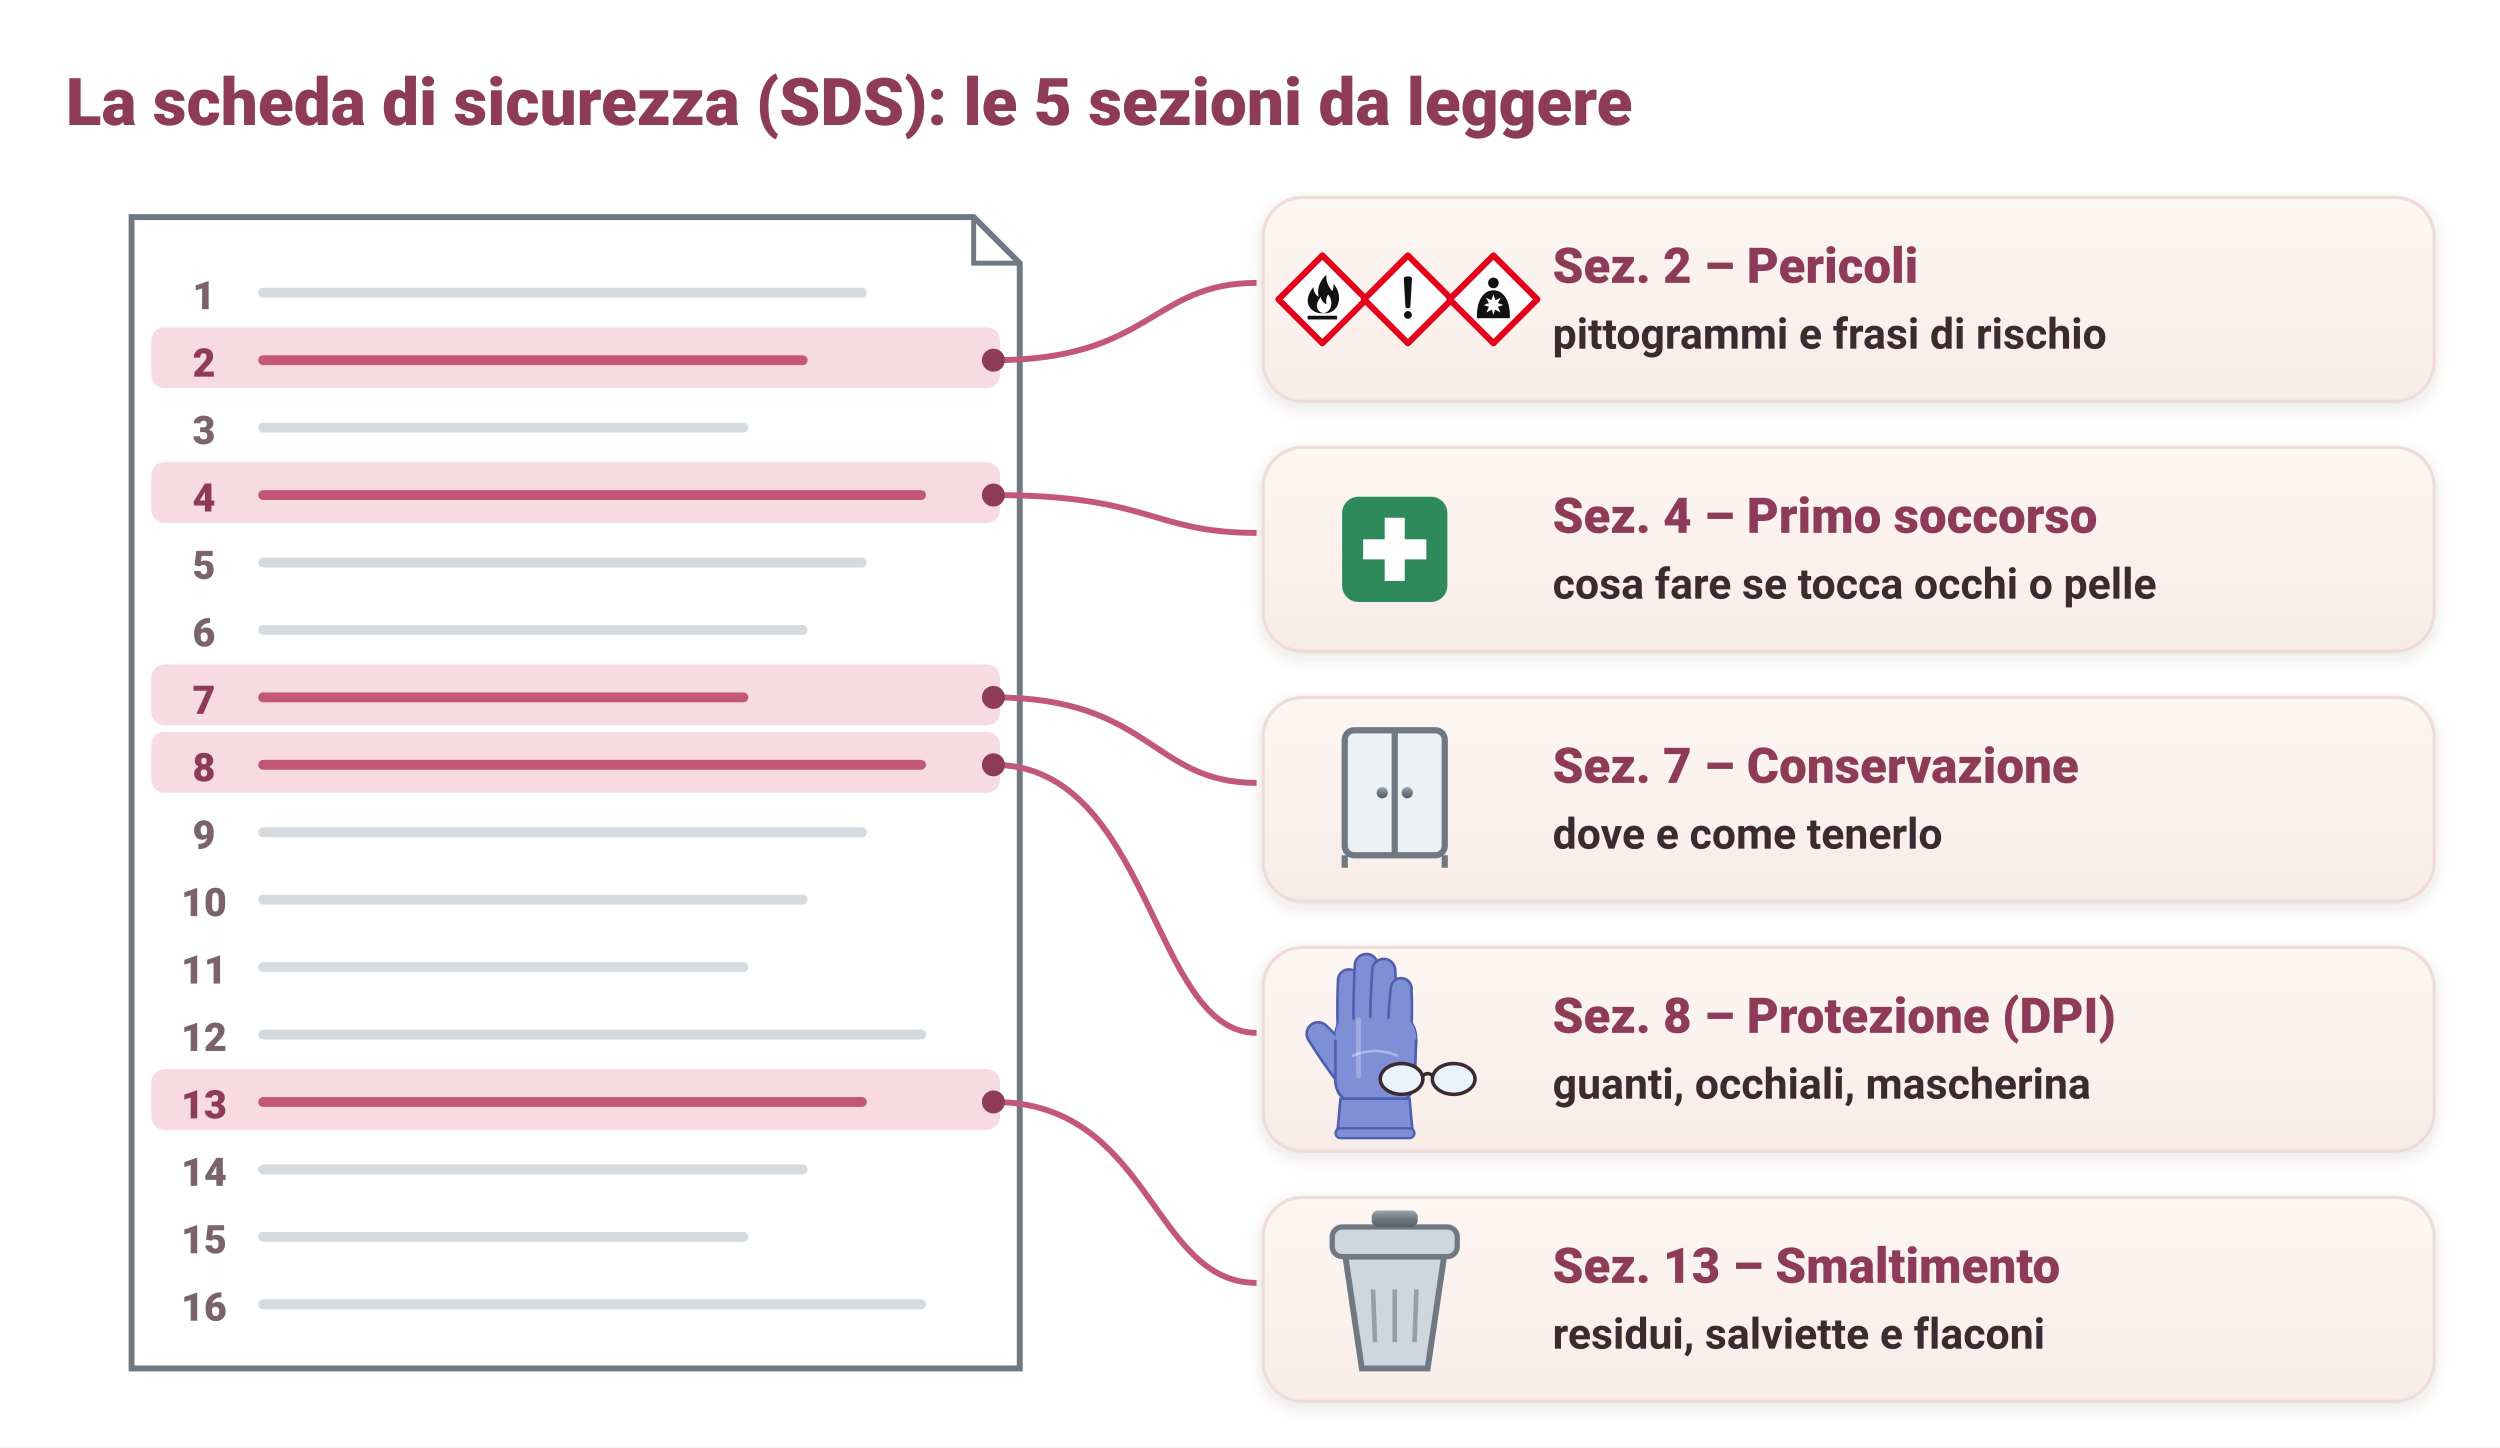
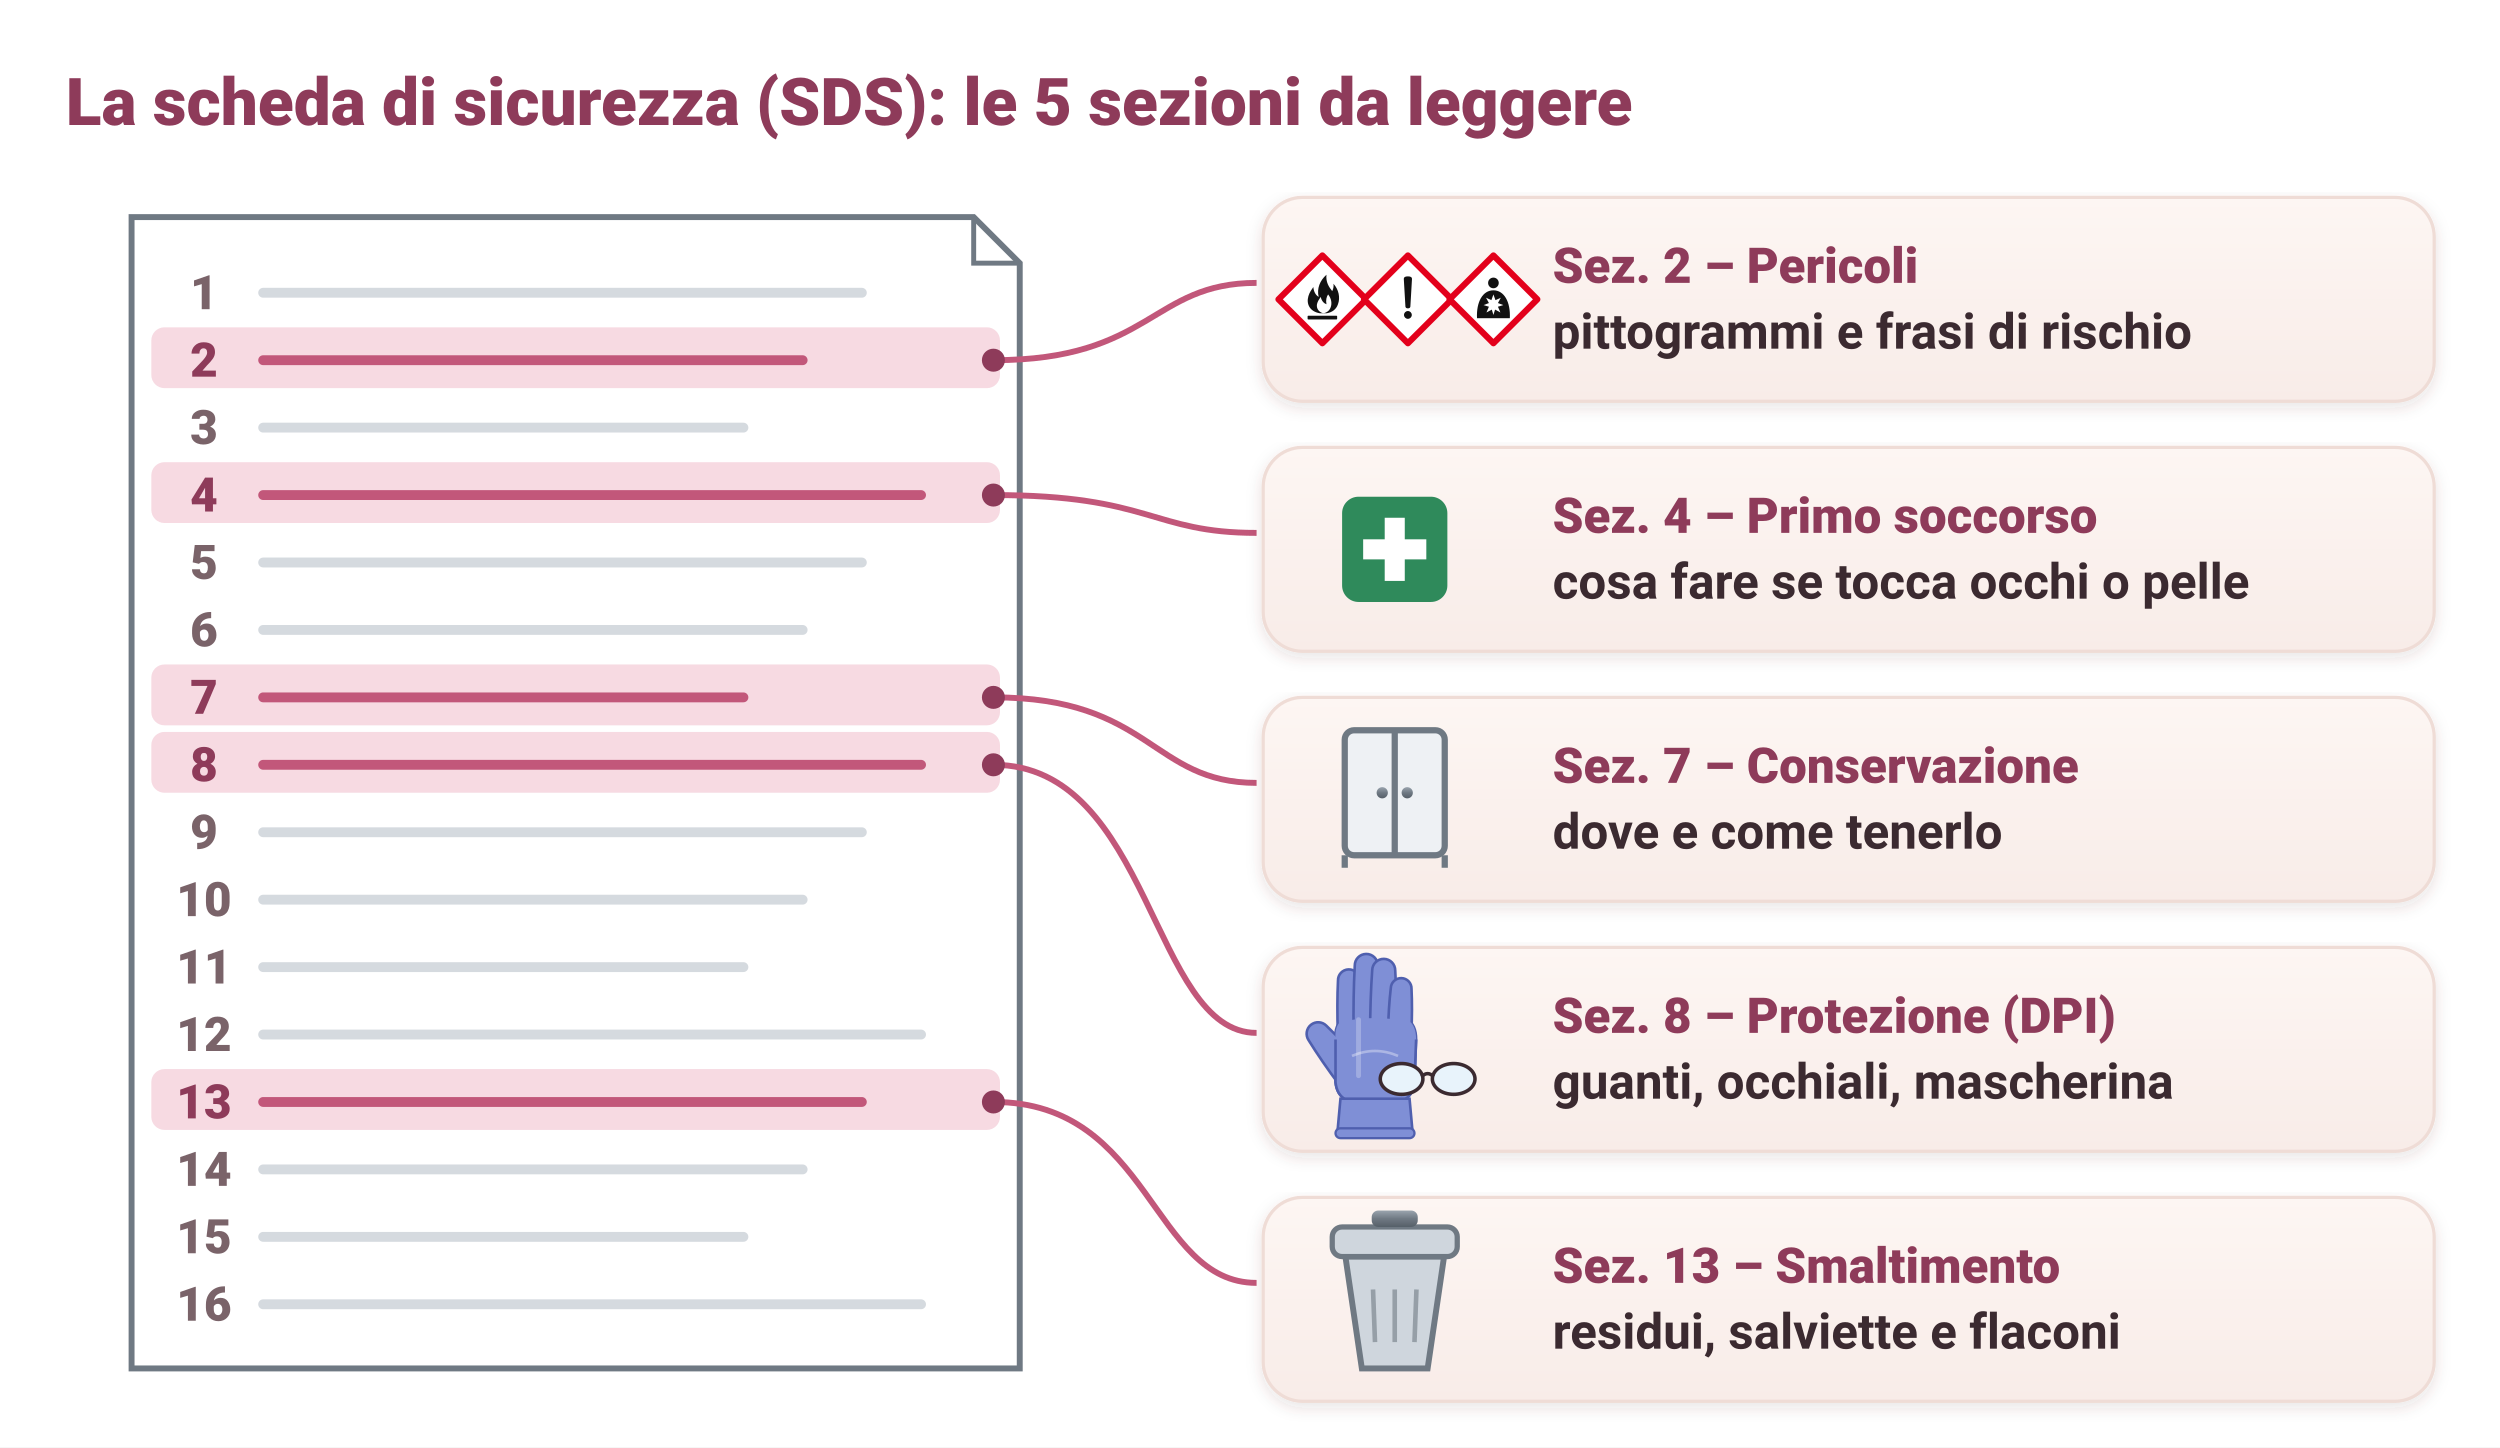
<svg xmlns="http://www.w3.org/2000/svg" viewBox="0 0 760 440" width="760" height="440" font-family="system-ui, -apple-system, 'Segoe UI', Roboto, Arial, sans-serif" role="img">
  <rect width="100%" height="100%" fill="#ffffff" />
  <defs>
    <linearGradient id="nxMetalD" x1="0" y1="0" x2="0" y2="1">
      <stop offset="0" stop-color="#9aa4ae" />
      <stop offset=".5" stop-color="#6f7983" />
      <stop offset="1" stop-color="#565f68" />
    </linearGradient>
    <linearGradient id="nxPanel" x1="0" y1="0" x2="0" y2="1">
      <stop offset="0" stop-color="#fdf6f3" />
      <stop offset="1" stop-color="#f8ece8" />
    </linearGradient>
    <filter id="nxSh" x="-5%" y="-5%" width="110%" height="115%">
      <feDropShadow dx="0" dy="1.5" stdDeviation="2.2" flood-color="#5a2a3a" flood-opacity=".13" />
    </filter>
  </defs>
  <text x="20.0" y="38.0" font-size="20" text-anchor="start" font-weight="800" fill="#8e3b5a">La scheda di sicurezza (SDS): le 5 sezioni da leggere</text>
  <path d="M40.0,66.0 L296.0,66.0 L310.0,80.0 L310.0,416.0 L40.0,416.0 Z" fill="#ffffff" stroke="#6f7983" stroke-width="1.8" />
  <path d="M296.0,66.0 L296.0,80.0 L310.0,80.0" fill="none" stroke="#6f7983" stroke-width="1.5" />
-   <text x="62.0" y="94.0" font-size="12" text-anchor="middle" font-weight="800" fill="#7a6369">1</text>
+   <text x="62.0" y="94.0" font-size="14.5" text-anchor="middle" font-weight="800" fill="#7a6369">1</text>
  <line x1="80" y1="89.0" x2="262" y2="89.0" stroke="#d5dadf" stroke-width="3" stroke-linecap="round" />
  <rect x="46" y="99.5" width="258" height="18.5" rx="4" fill="#f6d6df" opacity=".9" />
-   <text x="62.0" y="114.5" font-size="12" text-anchor="middle" font-weight="800" fill="#8e3b5a">2</text>
+   <text x="62.0" y="114.5" font-size="14.5" text-anchor="middle" font-weight="800" fill="#8e3b5a">2</text>
  <line x1="80" y1="109.5" x2="244" y2="109.5" stroke="#c2577a" stroke-width="3" stroke-linecap="round" />
  <path d="M302,109.5 C350,109.5 350,86 382,86" fill="none" stroke="#c2577a" stroke-width="1.8" />
  <circle cx="302" cy="109.5" r="3.5" fill="#8e3b5a" />
-   <text x="62.0" y="135.0" font-size="12" text-anchor="middle" font-weight="800" fill="#7a6369">3</text>
+   <text x="62.0" y="135.0" font-size="14.5" text-anchor="middle" font-weight="800" fill="#7a6369">3</text>
  <line x1="80" y1="130.0" x2="226" y2="130.0" stroke="#d5dadf" stroke-width="3" stroke-linecap="round" />
  <rect x="46" y="140.5" width="258" height="18.5" rx="4" fill="#f6d6df" opacity=".9" />
-   <text x="62.0" y="155.5" font-size="12" text-anchor="middle" font-weight="800" fill="#8e3b5a">4</text>
+   <text x="62.0" y="155.5" font-size="14.5" text-anchor="middle" font-weight="800" fill="#8e3b5a">4</text>
  <line x1="80" y1="150.5" x2="280" y2="150.5" stroke="#c2577a" stroke-width="3" stroke-linecap="round" />
  <path d="M302,150.5 C350,150.5 350,162 382,162" fill="none" stroke="#c2577a" stroke-width="1.8" />
  <circle cx="302" cy="150.5" r="3.5" fill="#8e3b5a" />
-   <text x="62.0" y="176.0" font-size="12" text-anchor="middle" font-weight="800" fill="#7a6369">5</text>
+   <text x="62.0" y="176.0" font-size="14.5" text-anchor="middle" font-weight="800" fill="#7a6369">5</text>
  <line x1="80" y1="171.0" x2="262" y2="171.0" stroke="#d5dadf" stroke-width="3" stroke-linecap="round" />
-   <text x="62.0" y="196.5" font-size="12" text-anchor="middle" font-weight="800" fill="#7a6369">6</text>
+   <text x="62.0" y="196.5" font-size="14.5" text-anchor="middle" font-weight="800" fill="#7a6369">6</text>
  <line x1="80" y1="191.5" x2="244" y2="191.5" stroke="#d5dadf" stroke-width="3" stroke-linecap="round" />
  <rect x="46" y="202.0" width="258" height="18.5" rx="4" fill="#f6d6df" opacity=".9" />
-   <text x="62.0" y="217.0" font-size="12" text-anchor="middle" font-weight="800" fill="#8e3b5a">7</text>
+   <text x="62.0" y="217.0" font-size="14.5" text-anchor="middle" font-weight="800" fill="#8e3b5a">7</text>
  <line x1="80" y1="212.0" x2="226" y2="212.0" stroke="#c2577a" stroke-width="3" stroke-linecap="round" />
  <path d="M302,212.0 C350,212.0 350,238 382,238" fill="none" stroke="#c2577a" stroke-width="1.8" />
  <circle cx="302" cy="212.0" r="3.5" fill="#8e3b5a" />
  <rect x="46" y="222.5" width="258" height="18.5" rx="4" fill="#f6d6df" opacity=".9" />
-   <text x="62.0" y="237.5" font-size="12" text-anchor="middle" font-weight="800" fill="#8e3b5a">8</text>
+   <text x="62.0" y="237.5" font-size="14.5" text-anchor="middle" font-weight="800" fill="#8e3b5a">8</text>
  <line x1="80" y1="232.5" x2="280" y2="232.5" stroke="#c2577a" stroke-width="3" stroke-linecap="round" />
  <path d="M302,232.5 C350,232.5 350,314 382,314" fill="none" stroke="#c2577a" stroke-width="1.8" />
  <circle cx="302" cy="232.5" r="3.5" fill="#8e3b5a" />
-   <text x="62.0" y="258.0" font-size="12" text-anchor="middle" font-weight="800" fill="#7a6369">9</text>
+   <text x="62.0" y="258.0" font-size="14.5" text-anchor="middle" font-weight="800" fill="#7a6369">9</text>
  <line x1="80" y1="253.0" x2="262" y2="253.0" stroke="#d5dadf" stroke-width="3" stroke-linecap="round" />
-   <text x="62.0" y="278.5" font-size="12" text-anchor="middle" font-weight="800" fill="#7a6369">10</text>
+   <text x="62.0" y="278.5" font-size="14.5" text-anchor="middle" font-weight="800" fill="#7a6369">10</text>
  <line x1="80" y1="273.5" x2="244" y2="273.5" stroke="#d5dadf" stroke-width="3" stroke-linecap="round" />
-   <text x="62.0" y="299.0" font-size="12" text-anchor="middle" font-weight="800" fill="#7a6369">11</text>
+   <text x="62.0" y="299.0" font-size="14.5" text-anchor="middle" font-weight="800" fill="#7a6369">11</text>
  <line x1="80" y1="294.0" x2="226" y2="294.0" stroke="#d5dadf" stroke-width="3" stroke-linecap="round" />
-   <text x="62.0" y="319.5" font-size="12" text-anchor="middle" font-weight="800" fill="#7a6369">12</text>
+   <text x="62.0" y="319.5" font-size="14.5" text-anchor="middle" font-weight="800" fill="#7a6369">12</text>
  <line x1="80" y1="314.5" x2="280" y2="314.5" stroke="#d5dadf" stroke-width="3" stroke-linecap="round" />
  <rect x="46" y="325.0" width="258" height="18.5" rx="4" fill="#f6d6df" opacity=".9" />
-   <text x="62.0" y="340.0" font-size="12" text-anchor="middle" font-weight="800" fill="#8e3b5a">13</text>
+   <text x="62.0" y="340.0" font-size="14.5" text-anchor="middle" font-weight="800" fill="#8e3b5a">13</text>
  <line x1="80" y1="335.0" x2="262" y2="335.0" stroke="#c2577a" stroke-width="3" stroke-linecap="round" />
  <path d="M302,335.0 C350,335.0 350,390 382,390" fill="none" stroke="#c2577a" stroke-width="1.8" />
  <circle cx="302" cy="335.0" r="3.5" fill="#8e3b5a" />
-   <text x="62.0" y="360.5" font-size="12" text-anchor="middle" font-weight="800" fill="#7a6369">14</text>
+   <text x="62.0" y="360.5" font-size="14.5" text-anchor="middle" font-weight="800" fill="#7a6369">14</text>
  <line x1="80" y1="355.5" x2="244" y2="355.5" stroke="#d5dadf" stroke-width="3" stroke-linecap="round" />
-   <text x="62.0" y="381.0" font-size="12" text-anchor="middle" font-weight="800" fill="#7a6369">15</text>
+   <text x="62.0" y="381.0" font-size="14.5" text-anchor="middle" font-weight="800" fill="#7a6369">15</text>
  <line x1="80" y1="376.0" x2="226" y2="376.0" stroke="#d5dadf" stroke-width="3" stroke-linecap="round" />
-   <text x="62.0" y="401.5" font-size="12" text-anchor="middle" font-weight="800" fill="#7a6369">16</text>
+   <text x="62.0" y="401.5" font-size="14.5" text-anchor="middle" font-weight="800" fill="#7a6369">16</text>
  <line x1="80" y1="396.5" x2="280" y2="396.5" stroke="#d5dadf" stroke-width="3" stroke-linecap="round" />
  <rect x="384" y="60" width="356" height="62" rx="12" fill="url(#nxPanel)" stroke="#efdcd6" stroke-width="1" filter="url(#nxSh)" />
  <g transform="translate(402.0,91.0) scale(0.145)">
    <path d="M0,-92 L92,0 L0,92 L-92,0 Z" fill="#fff" stroke="#e3001b" stroke-width="13" stroke-linejoin="round" />
    <g transform="scale(.86)">
      <path d="M-6,34 C-30,30 -40,12 -34,-8 C-31,-18 -26,-24 -22,-30 C-21,-18 -16,-10 -9,-6 C-14,-26 -6,-46 10,-60 C8,-42 16,-30 24,-20 C27,-26 28,-32 27,-38 C40,-24 44,-4 38,12 C34,24 24,32 10,34 Z" fill="#111" />
      <path d="M2,34 C-12,30 -16,18 -12,8 C-10,2 -6,-2 -4,-6 C-2,4 4,10 10,12 C8,2 10,-6 14,-12 C22,-2 24,10 20,20 C17,28 10,33 2,34 Z" fill="#fff" />
      <rect x="-36" y="40" width="72" height="9" rx="1.5" fill="#111" />
    </g>
  </g>
  <g transform="translate(428.0,91.0) scale(0.145)">
    <path d="M0,-92 L92,0 L0,92 L-92,0 Z" fill="#fff" stroke="#e3001b" stroke-width="13" stroke-linejoin="round" />
    <g transform="scale(.86)">
      <path d="M-10,-50 Q-10,-56 0,-56 Q10,-56 10,-50 L6,18 Q5,22 0,22 Q-5,22 -6,18 Z" fill="#111" />
      <circle cx="0" cy="38" r="9.5" fill="#111" />
    </g>
  </g>
  <g transform="translate(454.0,91.0) scale(0.145)">
    <path d="M0,-92 L92,0 L0,92 L-92,0 Z" fill="#fff" stroke="#e3001b" stroke-width="13" stroke-linejoin="round" />
    <g transform="scale(.86)">
      <circle cx="0" cy="-40" r="13" fill="#111" />
      <path d="M-40,46 C-42,6 -26,-22 0,-22 C26,-22 42,6 40,46 Z" fill="#111" />
      <path d="M0,-12 L5,2 L18,-4 L11,9 L24,14 L11,18 L17,32 L4,25 L0,38 L-4,25 L-17,32 L-11,18 L-24,14 L-11,9 L-18,-4 L-5,2 Z" fill="#fff" />
    </g>
  </g>
  <text x="472.0" y="86.0" font-size="15" text-anchor="start" font-weight="800" fill="#8e3b5a">Sez. 2 – Pericoli</text>
-   <text x="472.0" y="106.0" font-size="13" text-anchor="start" font-weight="600" fill="#3b2a30">pittogrammi e frasi di rischio</text>
+   <text x="472.0" y="106.0" font-size="15" text-anchor="start" font-weight="600" fill="#3b2a30">pittogrammi e frasi di rischio</text>
  <rect x="384" y="136" width="356" height="62" rx="12" fill="url(#nxPanel)" stroke="#efdcd6" stroke-width="1" filter="url(#nxSh)" />
  <rect x="408.0" y="151.0" width="32.0" height="32.0" rx="5" fill="#2f8a5b" />
  <path d="M414.4,167.0 h19.2 M424.0,157.4 v19.2" stroke="#fff" stroke-width="6.1" />
  <text x="472.0" y="162.0" font-size="15" text-anchor="start" font-weight="800" fill="#8e3b5a">Sez. 4 – Primo soccorso</text>
-   <text x="472.0" y="182.0" font-size="13" text-anchor="start" font-weight="600" fill="#3b2a30">cosa fare se tocca occhi o pelle</text>
+   <text x="472.0" y="182.0" font-size="15" text-anchor="start" font-weight="600" fill="#3b2a30">cosa fare se tocca occhi o pelle</text>
  <rect x="384" y="212" width="356" height="62" rx="12" fill="url(#nxPanel)" stroke="#efdcd6" stroke-width="1" filter="url(#nxSh)" />
  <g transform="translate(424.0,241.0) scale(0.95)">
    <rect x="-16" y="-20" width="32" height="40" rx="3" fill="#eef1f4" stroke="#6f7983" stroke-width="2" />
    <line x1="0" y1="-20" x2="0" y2="20" stroke="#6f7983" stroke-width="2" />
    <circle cx="-4" cy="0" r="1.8" fill="url(#nxMetalD)" />
    <circle cx="4" cy="0" r="1.8" fill="url(#nxMetalD)" />
    <line x1="-16" y1="20" x2="-16" y2="24" stroke="#6f7983" stroke-width="2" />
    <line x1="16" y1="20" x2="16" y2="24" stroke="#6f7983" stroke-width="2" />
  </g>
  <text x="472.0" y="238.0" font-size="15" text-anchor="start" font-weight="800" fill="#8e3b5a">Sez. 7 – Conservazione</text>
-   <text x="472.0" y="258.0" font-size="13" text-anchor="start" font-weight="600" fill="#3b2a30">dove e come tenerlo</text>
+   <text x="472.0" y="258.0" font-size="15" text-anchor="start" font-weight="600" fill="#3b2a30">dove e come tenerlo</text>
  <rect x="384" y="288" width="356" height="62" rx="12" fill="url(#nxPanel)" stroke="#efdcd6" stroke-width="1" filter="url(#nxSh)" />
  <g transform="translate(418.0,322.0) rotate(0.0) scale(0.50)">
    <path d="M-24,-12 C-25,-24 -18,-28 0,-28 C18,-28 25,-24 25,-12 L24,14 C23,24 16,28 0,28 C-16,28 -23,24 -24,14 Z" fill="#7f8fd6" stroke="#4f5fae" stroke-width="1.6" />
    <path d="M-6.6,4.0 Q-18.7,-9.9 -29.6,-20.4 A7.0,7.0 0 0 0 -40.4,-11.6 Q-32.4,1.3 -21.4,16.0 Z" fill="#7f8fd6" stroke="#4f5fae" stroke-width="1.6" />
    <path d="M-7.4,-16.2 Q-7.8,-33.8 -9.3,-48.2 A6.6,6.6 0 0 0 -22.5,-47.8 Q-23.2,-33.4 -22.6,-15.8 Z" fill="#7f8fd6" stroke="#4f5fae" stroke-width="1.6" />
    <path d="M3.0,-16.1 Q2.9,-38.6 1.7,-57.1 A7.0,7.0 0 0 0 -12.3,-56.9 Q-13.3,-38.5 -13.0,-15.9 Z" fill="#7f8fd6" stroke="#4f5fae" stroke-width="1.6" />
    <path d="M13.0,-15.9 Q13.3,-36.8 12.3,-53.9 A7.0,7.0 0 0 0 -1.7,-54.1 Q-2.9,-37.0 -3.0,-16.1 Z" fill="#7f8fd6" stroke="#4f5fae" stroke-width="1.6" />
    <path d="M22.1,-15.8 Q22.8,-30.6 22.2,-42.8 A6.3,6.3 0 0 0 9.6,-43.2 Q8.2,-31.1 7.9,-16.2 Z" fill="#7f8fd6" stroke="#4f5fae" stroke-width="1.6" />
    <defs>
-       <clipPath id="gv132">
+       <clipPath id="gv133">
        <path d="M-30,-20 Q0,-30 30,-20 L30,40 L-30,40 Z" />
      </clipPath>
    </defs>
-     <path d="M-24,-12 C-25,-24 -18,-28 0,-28 C18,-28 25,-24 25,-12 L24,14 C23,24 16,28 0,28 C-16,28 -23,24 -24,14 Z" fill="#7f8fd6" clip-path="url(#gv132)" />
+     <path d="M-24,-12 C-25,-24 -18,-28 0,-28 C18,-28 25,-24 25,-12 L24,14 C23,24 16,28 0,28 C-16,28 -23,24 -24,14 Z" fill="#7f8fd6" clip-path="url(#gv133)" />
    <path d="M-24,-12 L-24,14 C-23,24 -16,28 0,28 C16,28 23,24 24,14 L25,-12" fill="none" stroke="#4f5fae" stroke-width="1.6" />
    <path d="M-14,-2 Q0,-8 14,-2" stroke="#fff" stroke-width="1.6" fill="none" opacity=".35" />
    <path d="M-10,-24 L-10,10" stroke="#fff" stroke-width="3" opacity=".25" stroke-linecap="round" />
    <path d="M-21,24 L-23,46 L23,46 L21,24 Z" fill="#7f8fd6" stroke="#4f5fae" stroke-width="1.6" />
    <rect x="-24" y="42" width="48" height="6" rx="3" fill="#7f8fd6" stroke="#4f5fae" stroke-width="1.4" />
  </g>
  <g transform="translate(434.0,328.0) scale(0.36)">
    <ellipse cx="-22" cy="0" rx="18" ry="13" fill="#e8f3fb" stroke="#3b2a30" stroke-width="3" />
    <ellipse cx="22" cy="0" rx="18" ry="13" fill="#e8f3fb" stroke="#3b2a30" stroke-width="3" />
    <path d="M-5,-2 q5,-5 10,0" stroke="#3b2a30" stroke-width="3" fill="none" />
  </g>
  <text x="472.0" y="314.0" font-size="15" text-anchor="start" font-weight="800" fill="#8e3b5a">Sez. 8 – Protezione (DPI)</text>
-   <text x="472.0" y="334.0" font-size="13" text-anchor="start" font-weight="600" fill="#3b2a30">guanti, occhiali, mascherina</text>
+   <text x="472.0" y="334.0" font-size="15" text-anchor="start" font-weight="600" fill="#3b2a30">guanti, occhiali, mascherina</text>
  <rect x="384" y="364" width="356" height="62" rx="12" fill="url(#nxPanel)" stroke="#efdcd6" stroke-width="1" filter="url(#nxSh)" />
  <path d="M409.0,382.0 L439.0,382.0 L434.0,416.0 L414.0,416.0 Z" fill="#cfd6dd" stroke="#6f7983" stroke-width="1.8" />
  <line x1="417.4" y1="392.0" x2="418.0" y2="408.0" stroke="#6f7983" stroke-width="1.4" opacity=".6" />
  <line x1="424.0" y1="392.0" x2="424.0" y2="408.0" stroke="#6f7983" stroke-width="1.4" opacity=".6" />
  <line x1="430.6" y1="392.0" x2="430.0" y2="408.0" stroke="#6f7983" stroke-width="1.4" opacity=".6" />
  <rect x="405.0" y="373.0" width="38.0" height="9" rx="3" fill="#cfd6dd" stroke="#6f7983" stroke-width="1.6" />
  <rect x="417.0" y="368.0" width="14" height="5" rx="2" fill="url(#nxMetalD)" />
  <text x="472.0" y="390.0" font-size="15" text-anchor="start" font-weight="800" fill="#8e3b5a">Sez. 13 – Smaltimento</text>
-   <text x="472.0" y="410.0" font-size="13" text-anchor="start" font-weight="600" fill="#3b2a30">residui, salviette e flaconi</text>
+   <text x="472.0" y="410.0" font-size="15" text-anchor="start" font-weight="600" fill="#3b2a30">residui, salviette e flaconi</text>
</svg>
